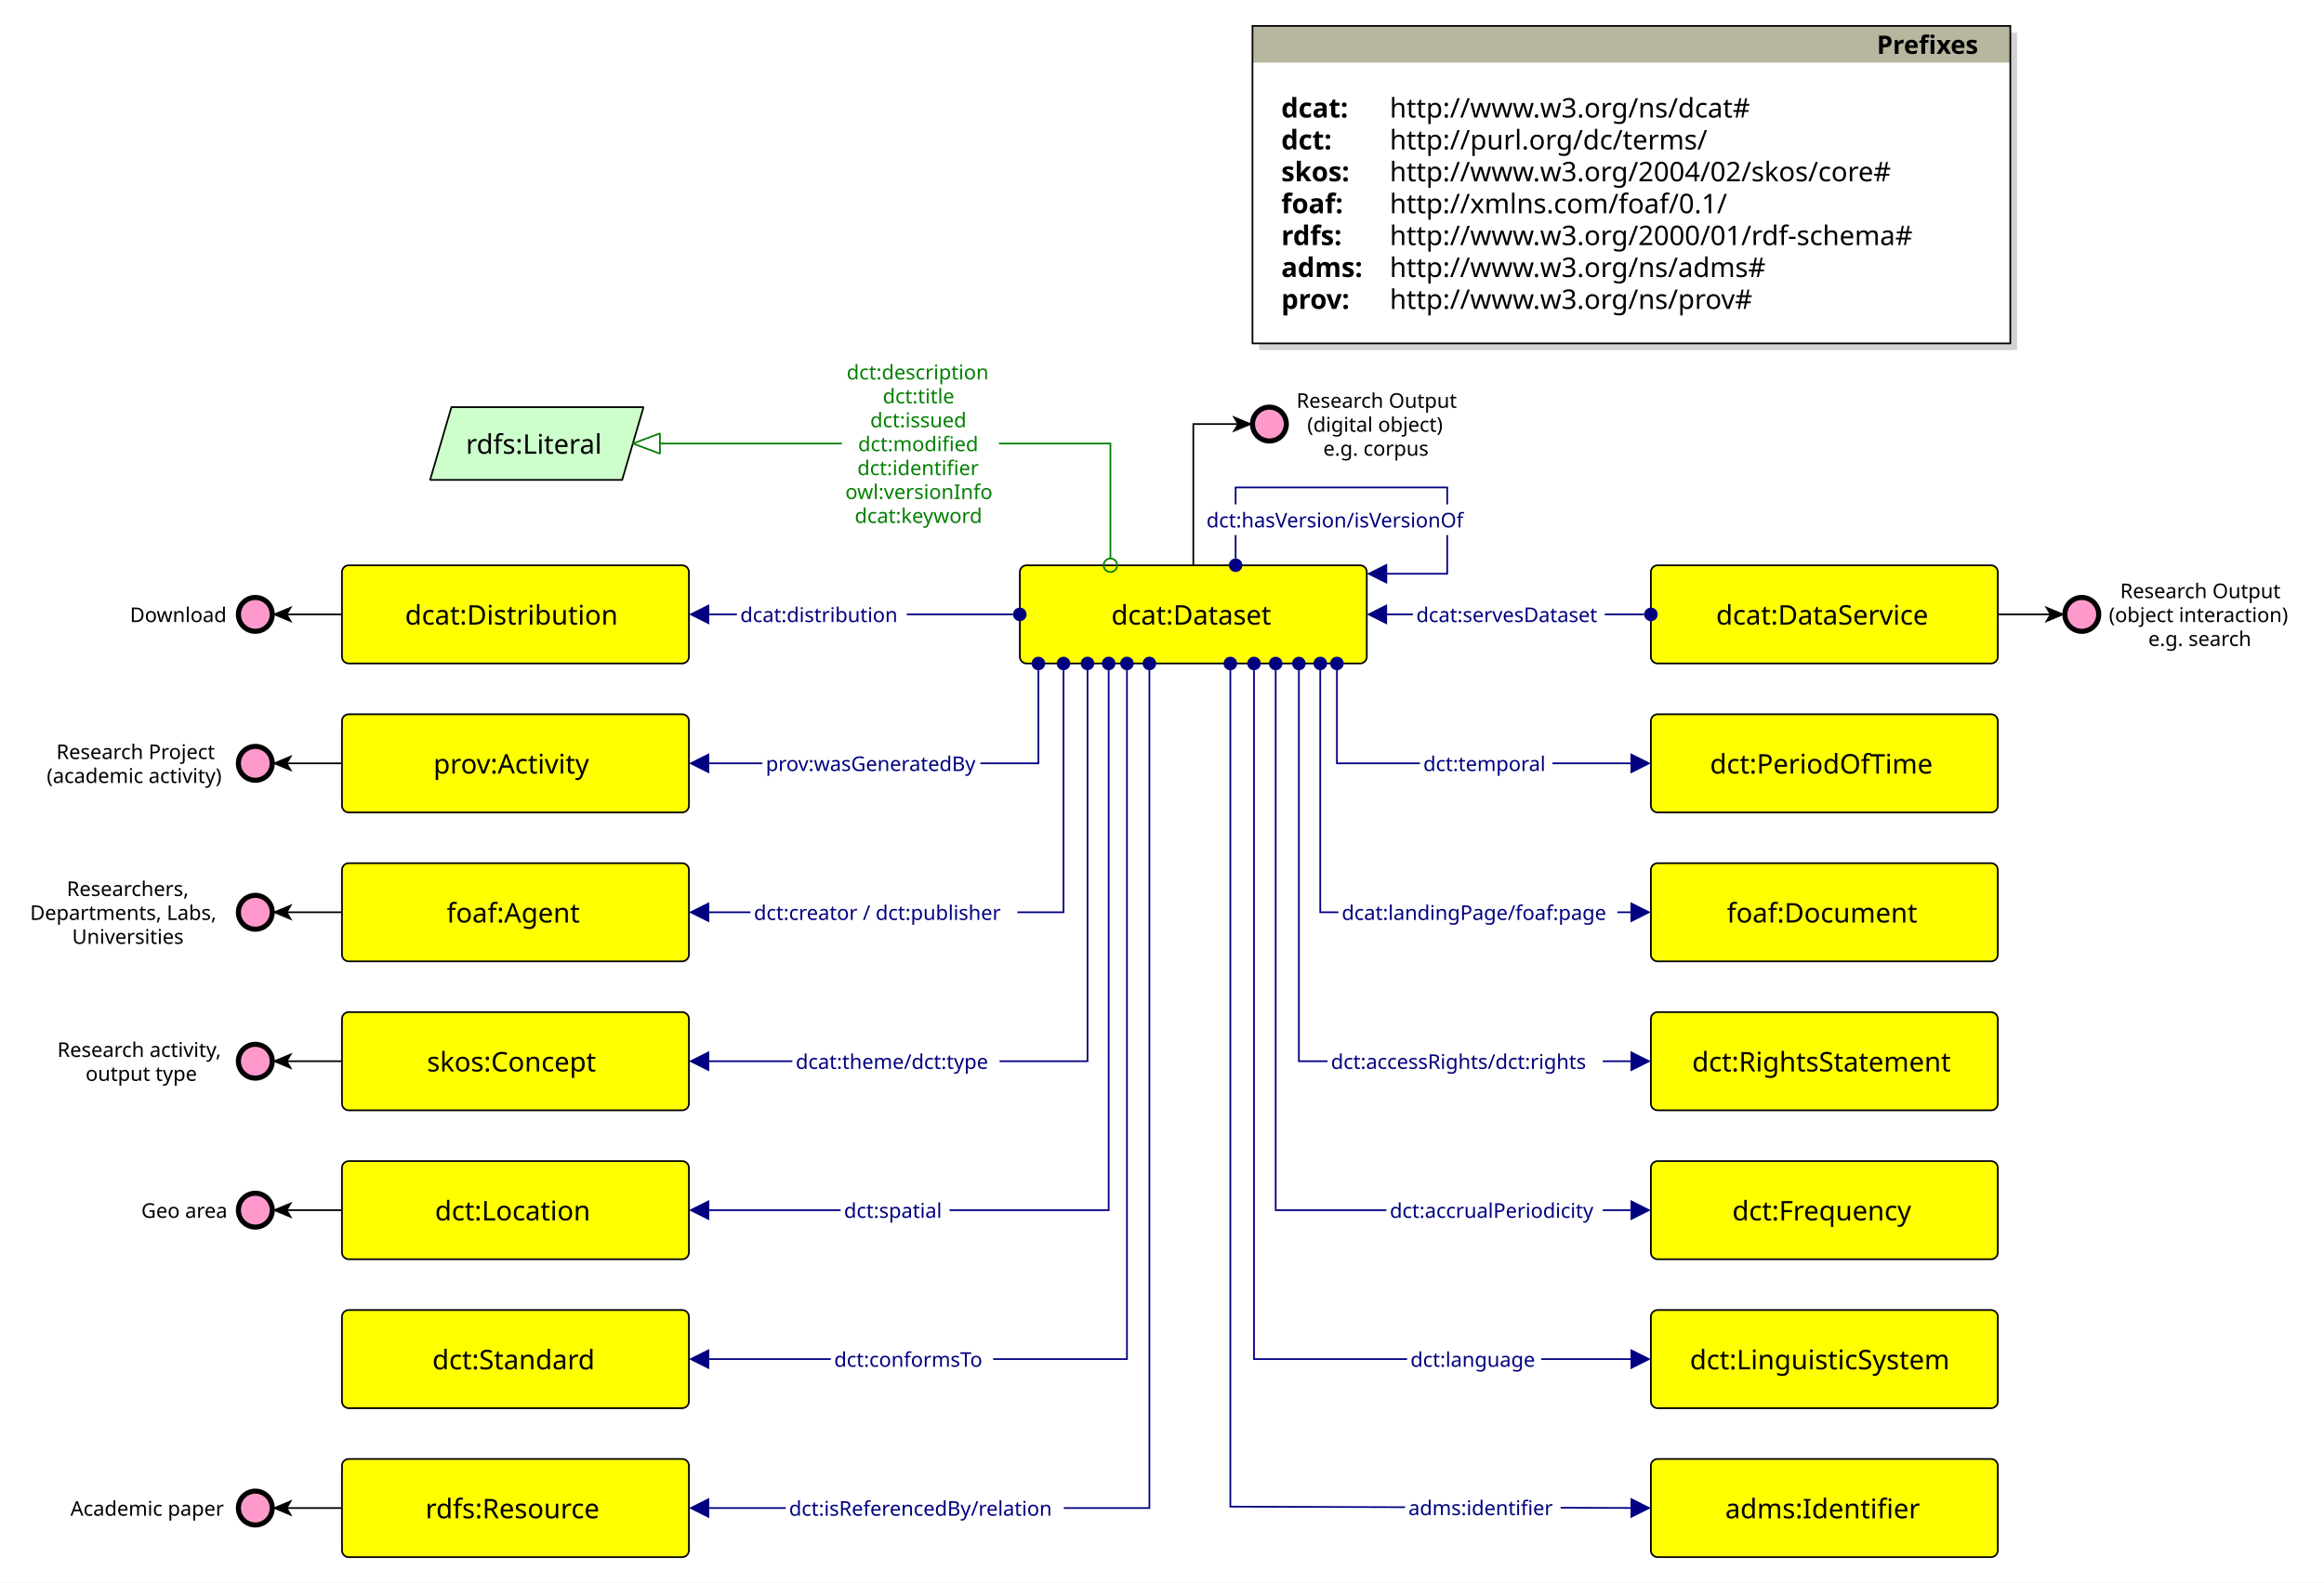
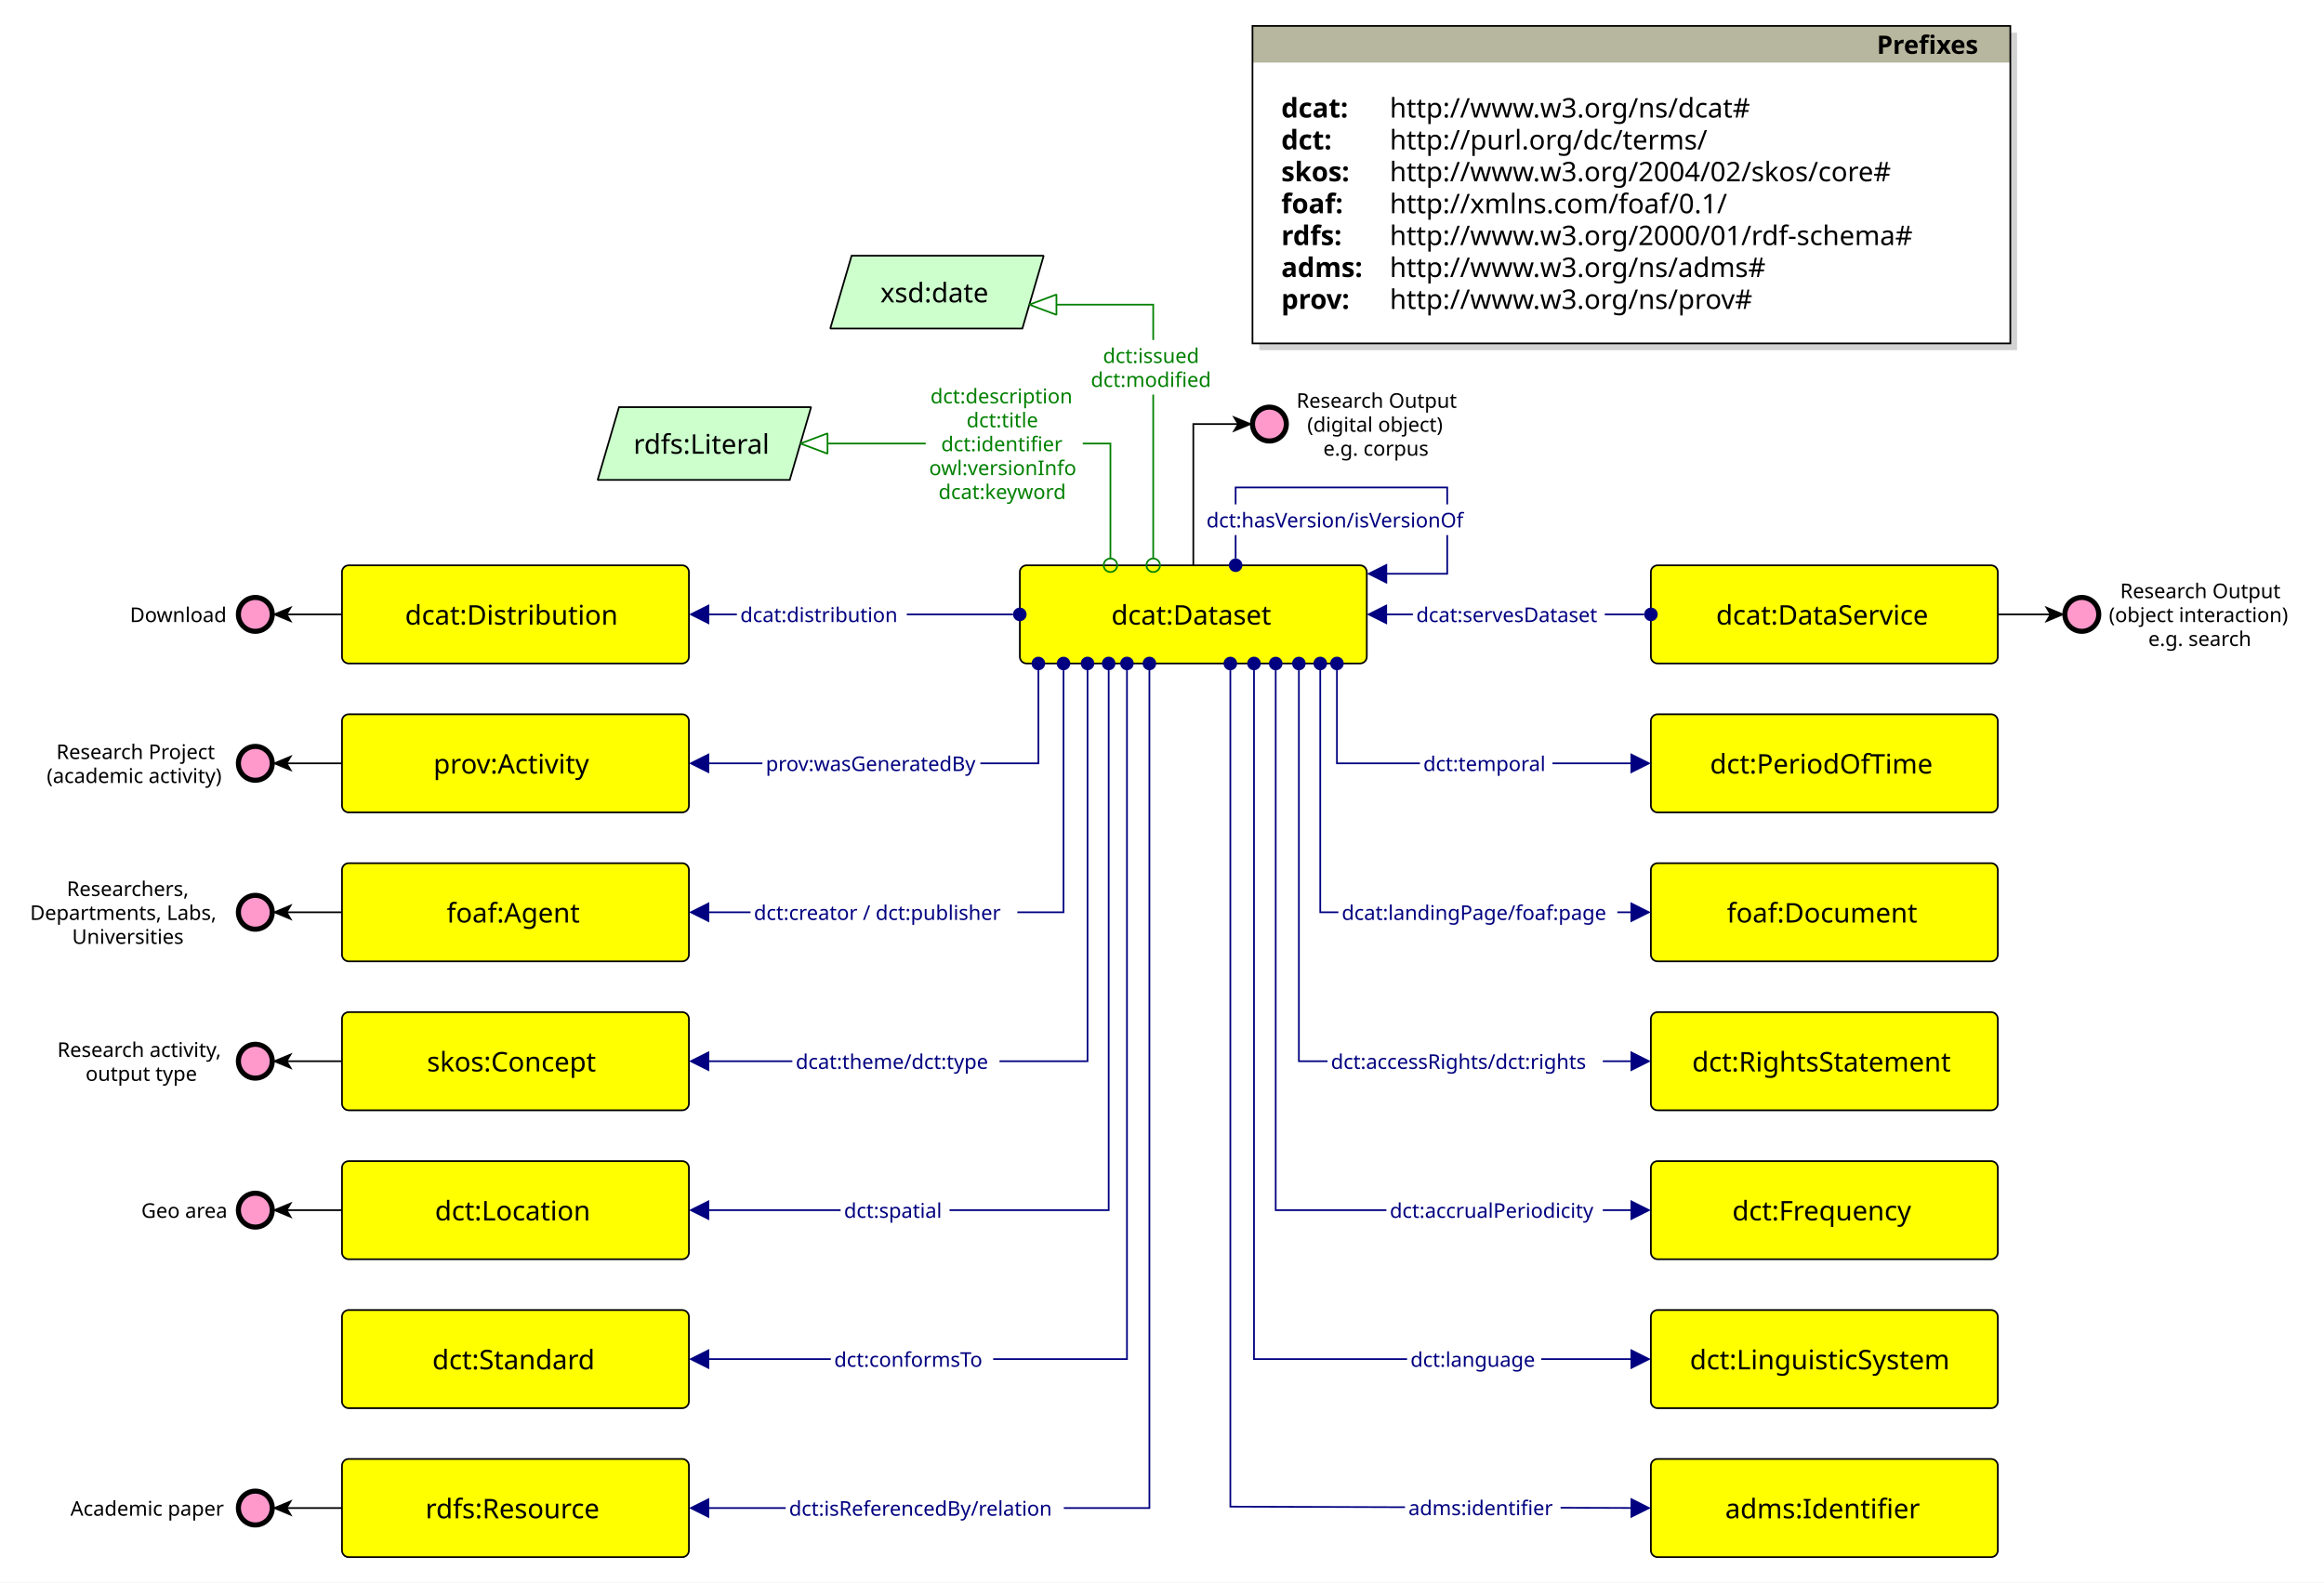
<svg xmlns="http://www.w3.org/2000/svg" fill-opacity="1" color-rendering="auto" color-interpolation="auto" text-rendering="auto" stroke="black" stroke-linecap="square" width="1373" stroke-miterlimit="10" shape-rendering="auto" stroke-opacity="1" fill="black" stroke-dasharray="none" font-weight="normal" stroke-width="1" height="935" font-family="'Dialog'" font-style="normal" stroke-linejoin="miter" font-size="12px" stroke-dashoffset="0" image-rendering="auto">
  <defs id="genericDefs" />
  <g>
    <defs id="defs1">
      <clipPath clipPathUnits="userSpaceOnUse" id="clipPath1">
        <path d="M0 0 L1373 0 L1373 935 L0 935 L0 0 Z" />
      </clipPath>
      <clipPath clipPathUnits="userSpaceOnUse" id="clipPath2">
        <path d="M-305 -188 L1068 -188 L1068 747 L-305 747 L-305 -188 Z" />
      </clipPath>
      <clipPath clipPathUnits="userSpaceOnUse" id="clipPath3">
        <path d="M-309 -192 L1064 -192 L1064 743 L-309 743 L-309 -192 Z" />
      </clipPath>
    </defs>
    <g fill="white" text-rendering="geometricPrecision" shape-rendering="geometricPrecision" transform="translate(305,188)" stroke="white">
      <rect x="-305" width="1373" height="935" y="-188" clip-path="url(#clipPath2)" stroke="none" />
    </g>
    <g fill="yellow" text-rendering="geometricPrecision" shape-rendering="geometricPrecision" transform="matrix(1,0,0,1,305,188)" stroke="yellow">
      <rect x="297.516" y="146" clip-path="url(#clipPath2)" width="204.968" rx="4" ry="4" height="58" stroke="none" />
    </g>
    <g font-size="16px" stroke-linecap="butt" transform="matrix(1,0,0,1,305,188)" text-rendering="geometricPrecision" font-family="sans-serif" shape-rendering="geometricPrecision" stroke-miterlimit="1.45">
      <text x="351.578" xml:space="preserve" y="181.047" clip-path="url(#clipPath2)" stroke="none">dcat:Dataset</text>
      <rect x="297.516" y="146" clip-path="url(#clipPath2)" fill="none" width="204.968" rx="4" ry="4" height="58" />
    </g>
    <g fill="yellow" text-rendering="geometricPrecision" shape-rendering="geometricPrecision" transform="matrix(1,0,0,1,305,188)" stroke="yellow">
      <rect x="-102.959" y="146" clip-path="url(#clipPath2)" width="204.968" rx="4" ry="4" height="58" stroke="none" />
    </g>
    <g font-size="16px" stroke-linecap="butt" transform="matrix(1,0,0,1,305,188)" text-rendering="geometricPrecision" font-family="sans-serif" shape-rendering="geometricPrecision" stroke-miterlimit="1.45">
      <text x="-65.693" xml:space="preserve" y="181.047" clip-path="url(#clipPath2)" stroke="none">dcat:Distribution</text>
      <rect x="-102.959" y="146" clip-path="url(#clipPath2)" fill="none" width="204.968" rx="4" ry="4" height="58" />
    </g>
    <g fill="yellow" text-rendering="geometricPrecision" shape-rendering="geometricPrecision" transform="matrix(1,0,0,1,305,188)" stroke="yellow">
      <rect x="-102.959" y="322" clip-path="url(#clipPath2)" width="204.968" rx="4" ry="4" height="58" stroke="none" />
    </g>
    <g font-size="16px" stroke-linecap="butt" transform="matrix(1,0,0,1,305,188)" text-rendering="geometricPrecision" font-family="sans-serif" shape-rendering="geometricPrecision" stroke-miterlimit="1.45">
      <text x="-41.143" xml:space="preserve" y="357.047" clip-path="url(#clipPath2)" stroke="none">foaf:Agent</text>
      <rect x="-102.959" y="322" clip-path="url(#clipPath2)" fill="none" width="204.968" rx="4" ry="4" height="58" />
    </g>
    <g fill="yellow" text-rendering="geometricPrecision" shape-rendering="geometricPrecision" transform="matrix(1,0,0,1,305,188)" stroke="yellow">
      <rect x="-102.959" y="410" clip-path="url(#clipPath2)" width="204.968" rx="4" ry="4" height="58" stroke="none" />
    </g>
    <g font-size="16px" stroke-linecap="butt" transform="matrix(1,0,0,1,305,188)" text-rendering="geometricPrecision" font-family="sans-serif" shape-rendering="geometricPrecision" stroke-miterlimit="1.45">
      <text x="-52.748" xml:space="preserve" y="445.047" clip-path="url(#clipPath2)" stroke="none">skos:Concept</text>
      <rect x="-102.959" y="410" clip-path="url(#clipPath2)" fill="none" width="204.968" rx="4" ry="4" height="58" />
    </g>
    <g fill="yellow" text-rendering="geometricPrecision" shape-rendering="geometricPrecision" transform="matrix(1,0,0,1,305,188)" stroke="yellow">
      <rect x="670.322" y="234" clip-path="url(#clipPath2)" width="204.968" rx="4" ry="4" height="58" stroke="none" />
    </g>
    <g font-size="16px" stroke-linecap="butt" transform="matrix(1,0,0,1,305,188)" text-rendering="geometricPrecision" font-family="sans-serif" shape-rendering="geometricPrecision" stroke-miterlimit="1.45">
      <text x="705.282" xml:space="preserve" y="269.047" clip-path="url(#clipPath2)" stroke="none">dct:PeriodOfTime</text>
      <rect x="670.322" y="234" clip-path="url(#clipPath2)" fill="none" width="204.968" rx="4" ry="4" height="58" />
    </g>
    <g fill="yellow" text-rendering="geometricPrecision" shape-rendering="geometricPrecision" transform="matrix(1,0,0,1,305,188)" stroke="yellow">
      <rect x="670.322" y="322" clip-path="url(#clipPath2)" width="204.968" rx="4" ry="4" height="58" stroke="none" />
    </g>
    <g font-size="16px" stroke-linecap="butt" transform="matrix(1,0,0,1,305,188)" text-rendering="geometricPrecision" font-family="sans-serif" shape-rendering="geometricPrecision" stroke-miterlimit="1.45">
      <text x="715.208" xml:space="preserve" y="357.047" clip-path="url(#clipPath2)" stroke="none">foaf:Document</text>
      <rect x="670.322" y="322" clip-path="url(#clipPath2)" fill="none" width="204.968" rx="4" ry="4" height="58" />
    </g>
    <g fill="yellow" text-rendering="geometricPrecision" shape-rendering="geometricPrecision" transform="matrix(1,0,0,1,305,188)" stroke="yellow">
      <rect x="-102.959" y="498" clip-path="url(#clipPath2)" width="204.968" rx="4" ry="4" height="58" stroke="none" />
    </g>
    <g font-size="16px" stroke-linecap="butt" transform="matrix(1,0,0,1,305,188)" text-rendering="geometricPrecision" font-family="sans-serif" shape-rendering="geometricPrecision" stroke-miterlimit="1.45">
      <text x="-48.01" xml:space="preserve" y="533.047" clip-path="url(#clipPath2)" stroke="none">dct:Location</text>
      <rect x="-102.959" y="498" clip-path="url(#clipPath2)" fill="none" width="204.968" rx="4" ry="4" height="58" />
    </g>
    <g fill="rgb(204,255,204)" text-rendering="geometricPrecision" shape-rendering="geometricPrecision" transform="matrix(1,0,0,1,305,188)" stroke="rgb(204,255,204)">
-       <path d="M-38.298 52.549 L75.187 52.549 L62.578 95.549 L-50.908 95.549 Z" fill-rule="evenodd" clip-path="url(#clipPath2)" stroke="none" />
-     </g>
-     <g font-size="16px" stroke-linecap="butt" transform="matrix(1,0,0,1,305,188)" text-rendering="geometricPrecision" font-family="sans-serif" shape-rendering="geometricPrecision" stroke-miterlimit="1.45">
-       <text x="-29.751" xml:space="preserve" y="80.096" clip-path="url(#clipPath2)" stroke="none">rdfs:Literal</text>
-       <path fill="none" d="M-38.298 52.549 L75.187 52.549 L62.578 95.549 L-50.908 95.549 Z" fill-rule="evenodd" clip-path="url(#clipPath2)" />
+       <path d="M60.702 52.549 L174.187 52.549 L161.578 95.549 L48.092 95.549 Z" fill-rule="evenodd" clip-path="url(#clipPath2)" stroke="none" />
+     </g>
+     <g font-size="16px" stroke-linecap="butt" transform="matrix(1,0,0,1,305,188)" text-rendering="geometricPrecision" font-family="sans-serif" shape-rendering="geometricPrecision" stroke-miterlimit="1.45">
+       <text x="69.249" xml:space="preserve" y="80.096" clip-path="url(#clipPath2)" stroke="none">rdfs:Literal</text>
+       <path fill="none" d="M60.702 52.549 L174.187 52.549 L161.578 95.549 L48.092 95.549 Z" fill-rule="evenodd" clip-path="url(#clipPath2)" />
    </g>
    <g fill="yellow" text-rendering="geometricPrecision" shape-rendering="geometricPrecision" transform="matrix(1,0,0,1,305,188)" stroke="yellow">
      <rect x="670.322" y="410" clip-path="url(#clipPath2)" width="204.968" rx="4" ry="4" height="58" stroke="none" />
    </g>
    <g font-size="16px" stroke-linecap="butt" transform="matrix(1,0,0,1,305,188)" text-rendering="geometricPrecision" font-family="sans-serif" shape-rendering="geometricPrecision" stroke-miterlimit="1.45">
      <text x="694.704" xml:space="preserve" y="445.047" clip-path="url(#clipPath2)" stroke="none">dct:RightsStatement</text>
      <rect x="670.322" y="410" clip-path="url(#clipPath2)" fill="none" width="204.968" rx="4" ry="4" height="58" />
    </g>
    <g fill="yellow" text-rendering="geometricPrecision" shape-rendering="geometricPrecision" transform="matrix(1,0,0,1,305,188)" stroke="yellow">
      <rect x="-102.959" y="586" clip-path="url(#clipPath2)" width="204.968" rx="4" ry="4" height="58" stroke="none" />
    </g>
    <g font-size="16px" stroke-linecap="butt" transform="matrix(1,0,0,1,305,188)" text-rendering="geometricPrecision" font-family="sans-serif" shape-rendering="geometricPrecision" stroke-miterlimit="1.45">
      <text x="-49.576" xml:space="preserve" y="621.047" clip-path="url(#clipPath2)" stroke="none">dct:Standard</text>
      <rect x="-102.959" y="586" clip-path="url(#clipPath2)" fill="none" width="204.968" rx="4" ry="4" height="58" />
    </g>
    <g fill="yellow" text-rendering="geometricPrecision" shape-rendering="geometricPrecision" transform="matrix(1,0,0,1,305,188)" stroke="yellow">
      <rect x="670.322" y="498" clip-path="url(#clipPath2)" width="204.968" rx="4" ry="4" height="58" stroke="none" />
    </g>
    <g font-size="16px" stroke-linecap="butt" transform="matrix(1,0,0,1,305,188)" text-rendering="geometricPrecision" font-family="sans-serif" shape-rendering="geometricPrecision" stroke-miterlimit="1.45">
      <text x="718.431" xml:space="preserve" y="533.047" clip-path="url(#clipPath2)" stroke="none">dct:Frequency</text>
      <rect x="670.322" y="498" clip-path="url(#clipPath2)" fill="none" width="204.968" rx="4" ry="4" height="58" />
    </g>
    <g fill="yellow" text-rendering="geometricPrecision" shape-rendering="geometricPrecision" transform="matrix(1,0,0,1,305,188)" stroke="yellow">
      <rect x="-102.959" y="674" clip-path="url(#clipPath2)" width="204.968" rx="4" ry="4" height="58" stroke="none" />
    </g>
    <g font-size="16px" stroke-linecap="butt" transform="matrix(1,0,0,1,305,188)" text-rendering="geometricPrecision" font-family="sans-serif" shape-rendering="geometricPrecision" stroke-miterlimit="1.45">
      <text x="-53.635" xml:space="preserve" y="709.047" clip-path="url(#clipPath2)" stroke="none">rdfs:Resource</text>
      <rect x="-102.959" y="674" clip-path="url(#clipPath2)" fill="none" width="204.968" rx="4" ry="4" height="58" />
    </g>
    <g fill="yellow" text-rendering="geometricPrecision" shape-rendering="geometricPrecision" transform="matrix(1,0,0,1,305,188)" stroke="yellow">
      <rect x="670.322" y="586" clip-path="url(#clipPath2)" width="204.968" rx="4" ry="4" height="58" stroke="none" />
    </g>
    <g font-size="16px" stroke-linecap="butt" transform="matrix(1,0,0,1,305,188)" text-rendering="geometricPrecision" font-family="sans-serif" shape-rendering="geometricPrecision" stroke-miterlimit="1.45">
      <text x="693.376" xml:space="preserve" y="621.047" clip-path="url(#clipPath2)" stroke="none">dct:LinguisticSystem</text>
      <rect x="670.322" y="586" clip-path="url(#clipPath2)" fill="none" width="204.968" rx="4" ry="4" height="58" />
    </g>
    <g fill="yellow" text-rendering="geometricPrecision" shape-rendering="geometricPrecision" transform="matrix(1,0,0,1,305,188)" stroke="yellow">
      <rect x="670.322" y="674" clip-path="url(#clipPath2)" width="204.968" rx="4" ry="4" height="58" stroke="none" />
    </g>
    <g font-size="16px" stroke-linecap="butt" transform="matrix(1,0,0,1,305,188)" text-rendering="geometricPrecision" font-family="sans-serif" shape-rendering="geometricPrecision" stroke-miterlimit="1.45">
      <text x="714.224" xml:space="preserve" y="709.047" clip-path="url(#clipPath2)" stroke="none">adms:Identifier</text>
      <rect x="670.322" y="674" clip-path="url(#clipPath2)" fill="none" width="204.968" rx="4" ry="4" height="58" />
    </g>
    <g stroke-linecap="butt" transform="matrix(1,0,0,1,305,188)" fill="navy" text-rendering="geometricPrecision" shape-rendering="geometricPrecision" stroke="navy" stroke-miterlimit="1.45">
      <path fill="none" d="M425 141.955 L425 100 L550 100 L550 151 L513.53 151" clip-path="url(#clipPath2)" />
      <path d="M425 149.955 C422.791 149.955 421 148.164 421 145.955 C421 143.746 422.791 141.955 425 141.955 C427.209 141.955 429 143.746 429 145.955 C429 148.164 427.209 149.955 425 149.955 Z" clip-path="url(#clipPath2)" stroke="none" />
      <path d="M502.531 151 L514.53 157 L514.53 145 Z" clip-path="url(#clipPath2)" stroke="none" />
      <rect x="405.76" y="110" clip-path="url(#clipPath2)" fill="white" width="163.481" height="18.133" stroke="none" />
      <text x="407.76" xml:space="preserve" y="123.602" clip-path="url(#clipPath2)" font-family="sans-serif" stroke="none">dct:hasVersion/isVersionOf</text>
      <path fill="none" d="M293.492 175 L113.034 175" clip-path="url(#clipPath2)" />
      <path d="M301.492 175 C301.492 177.209 299.701 179 297.492 179 C295.283 179 293.492 177.209 293.492 175 C293.492 172.791 295.283 171 297.492 171 C299.701 171 301.492 172.791 301.492 175 Z" clip-path="url(#clipPath2)" stroke="none" />
      <path d="M102.034 175 L114.034 181 L114.034 169 Z" clip-path="url(#clipPath2)" stroke="none" />
      <rect x="130.35" y="165.934" clip-path="url(#clipPath2)" fill="white" width="100.393" height="18.133" stroke="none" />
      <text x="132.35" xml:space="preserve" y="179.535" clip-path="url(#clipPath2)" font-family="sans-serif" stroke="none">dcat:distribution</text>
      <path fill="none" d="M323.313 208.025 L323.313 351 L113.009 351" clip-path="url(#clipPath2)" />
      <path d="M323.313 200.025 C325.522 200.025 327.313 201.816 327.313 204.025 C327.313 206.234 325.522 208.025 323.313 208.025 C321.104 208.025 319.313 206.234 319.313 204.025 C319.313 201.816 321.104 200.025 323.313 200.025 Z" clip-path="url(#clipPath2)" stroke="none" />
      <path d="M102.009 351 L114.009 357 L114.009 345 Z" clip-path="url(#clipPath2)" stroke="none" />
      <rect x="138.402" y="341.934" clip-path="url(#clipPath2)" fill="white" width="157.644" height="18.133" stroke="none" />
      <text x="140.402" xml:space="preserve" y="355.535" clip-path="url(#clipPath2)" font-family="sans-serif" stroke="none">dct:creator / dct:publisher</text>
      <path fill="none" d="M337.5 208 L337.5 439 L113.009 439" clip-path="url(#clipPath2)" />
      <path d="M337.5 200 C339.709 200 341.5 201.791 341.5 204 C341.5 206.209 339.709 208 337.5 208 C335.291 208 333.5 206.209 333.5 204 C333.5 201.791 335.291 200 337.5 200 Z" clip-path="url(#clipPath2)" stroke="none" />
      <path d="M102.009 439 L114.009 445 L114.009 433 Z" clip-path="url(#clipPath2)" stroke="none" />
      <rect x="163.12" y="429.934" clip-path="url(#clipPath2)" fill="white" width="122.394" height="18.133" stroke="none" />
      <text x="165.12" xml:space="preserve" y="443.535" clip-path="url(#clipPath2)" font-family="sans-serif" stroke="none">dcat:theme/dct:type</text>
      <path fill="none" d="M484.851 208.002 L484.851 263 L659.276 263" clip-path="url(#clipPath2)" />
      <path d="M484.851 200.002 C487.06 200.002 488.851 201.793 488.851 204.002 C488.851 206.211 487.06 208.002 484.851 208.002 C482.642 208.002 480.851 206.211 480.851 204.002 C480.851 201.793 482.642 200.002 484.851 200.002 Z" clip-path="url(#clipPath2)" stroke="none" />
      <path d="M670.276 263 L658.276 257 L658.276 269 Z" clip-path="url(#clipPath2)" stroke="none" />
      <rect x="533.878" y="253.934" clip-path="url(#clipPath2)" fill="white" width="78.291" height="18.133" stroke="none" />
      <text x="535.878" xml:space="preserve" y="267.535" clip-path="url(#clipPath2)" font-family="sans-serif" stroke="none">dct:temporal</text>
      <path fill="none" d="M475 208 L475 351 L659.274 351" clip-path="url(#clipPath2)" />
      <path d="M475 200 C477.209 200 479 201.791 479 204 C479 206.209 477.209 208 475 208 C472.791 208 471 206.209 471 204 C471 201.791 472.791 200 475 200 Z" clip-path="url(#clipPath2)" stroke="none" />
      <path d="M670.274 351 L658.274 345 L658.274 357 Z" clip-path="url(#clipPath2)" stroke="none" />
      <rect x="485.702" y="341.934" clip-path="url(#clipPath2)" fill="white" width="164.793" height="18.133" stroke="none" />
      <text x="487.702" xml:space="preserve" y="355.535" clip-path="url(#clipPath2)" font-family="sans-serif" stroke="none">dcat:landingPage/foaf:page</text>
      <path fill="none" d="M350 208 L350 527 L113.009 527" clip-path="url(#clipPath2)" />
      <path d="M350 200 C352.209 200 354 201.791 354 204 C354 206.209 352.209 208 350 208 C347.791 208 346 206.209 346 204 C346 201.791 347.791 200 350 200 Z" clip-path="url(#clipPath2)" stroke="none" />
      <path d="M102.009 527 L114.009 533 L114.009 521 Z" clip-path="url(#clipPath2)" stroke="none" />
      <rect x="191.641" y="517.934" clip-path="url(#clipPath2)" fill="white" width="64.334" height="18.133" stroke="none" />
      <text x="193.641" xml:space="preserve" y="531.535" clip-path="url(#clipPath2)" font-family="sans-serif" stroke="none">dct:spatial</text>
-       <path fill="none" d="M351.026 141.974 L351.026 74.049 L83.887 74.049" clip-path="url(#clipPath2)" stroke="green" />
+       <path fill="none" d="M351.026 141.974 L351.026 74.049 L182.887 74.049" clip-path="url(#clipPath2)" stroke="green" />
    </g>
    <g stroke-linecap="butt" transform="matrix(1,0,0,1,305,188)" fill-opacity="0" fill="rgb(0,0,0)" text-rendering="geometricPrecision" shape-rendering="geometricPrecision" stroke="rgb(0,0,0)" stroke-opacity="0" stroke-miterlimit="1.45">
      <path d="M351.026 149.974 C348.817 149.974 347.026 148.183 347.026 145.974 C347.026 143.764 348.817 141.974 351.026 141.974 C353.235 141.974 355.026 143.764 355.026 145.974 C355.026 148.183 353.235 149.974 351.026 149.974 Z" stroke="none" clip-path="url(#clipPath2)" />
    </g>
    <g stroke-linecap="butt" transform="matrix(1,0,0,1,305,188)" fill="green" text-rendering="geometricPrecision" shape-rendering="geometricPrecision" stroke="green" stroke-miterlimit="1.45">
      <path fill="none" d="M351.026 149.974 C348.817 149.974 347.026 148.183 347.026 145.974 C347.026 143.764 348.817 141.974 351.026 141.974 C353.235 141.974 355.026 143.764 355.026 145.974 C355.026 148.183 353.235 149.974 351.026 149.974 Z" clip-path="url(#clipPath2)" />
-       <path fill="white" d="M68.887 74.049 L84.887 80.049 L84.887 68.049 Z" clip-path="url(#clipPath2)" stroke="none" />
-       <path fill="none" d="M68.887 74.049 L84.887 80.049 L84.887 68.049 Z" clip-path="url(#clipPath2)" />
-       <rect x="192.411" y="22.584" clip-path="url(#clipPath2)" fill="white" width="92.781" height="102.93" stroke="none" />
-       <text x="195.205" xml:space="preserve" y="36.185" clip-path="url(#clipPath2)" font-family="sans-serif" stroke="none">dct:description</text>
-       <text x="216.51" xml:space="preserve" y="50.318" clip-path="url(#clipPath2)" font-family="sans-serif" stroke="none">dct:title</text>
-       <text x="209.115" xml:space="preserve" y="64.451" clip-path="url(#clipPath2)" font-family="sans-serif" stroke="none">dct:issued</text>
-       <text x="201.952" xml:space="preserve" y="78.584" clip-path="url(#clipPath2)" font-family="sans-serif" stroke="none">dct:modified</text>
-       <text x="201.516" xml:space="preserve" y="92.717" clip-path="url(#clipPath2)" font-family="sans-serif" stroke="none">dct:identifier</text>
-       <text x="194.411" xml:space="preserve" y="106.849" clip-path="url(#clipPath2)" font-family="sans-serif" stroke="none">owl:versionInfo</text>
-       <text x="199.972" xml:space="preserve" y="120.982" clip-path="url(#clipPath2)" font-family="sans-serif" stroke="none">dcat:keyword</text>
+       <path fill="white" d="M167.887 74.049 L183.887 80.049 L183.887 68.049 Z" clip-path="url(#clipPath2)" stroke="none" />
+       <path fill="none" d="M167.887 74.049 L183.887 80.049 L183.887 68.049 Z" clip-path="url(#clipPath2)" />
+       <rect x="241.911" y="36.717" clip-path="url(#clipPath2)" fill="white" width="92.781" height="74.664" stroke="none" />
+       <text x="244.705" xml:space="preserve" y="50.318" clip-path="url(#clipPath2)" font-family="sans-serif" stroke="none">dct:description</text>
+       <text x="266.01" xml:space="preserve" y="64.451" clip-path="url(#clipPath2)" font-family="sans-serif" stroke="none">dct:title</text>
+       <text x="251.016" xml:space="preserve" y="78.584" clip-path="url(#clipPath2)" font-family="sans-serif" stroke="none">dct:identifier</text>
+       <text x="243.911" xml:space="preserve" y="92.717" clip-path="url(#clipPath2)" font-family="sans-serif" stroke="none">owl:versionInfo</text>
+       <text x="249.472" xml:space="preserve" y="106.849" clip-path="url(#clipPath2)" font-family="sans-serif" stroke="none">dcat:keyword</text>
      <path fill="none" d="M462.372 208.022 L462.372 439 L659.296 439" clip-path="url(#clipPath2)" stroke="navy" />
      <path fill="navy" d="M462.372 200.022 C464.581 200.022 466.372 201.812 466.372 204.022 C466.372 206.231 464.581 208.022 462.372 208.022 C460.163 208.022 458.372 206.231 458.372 204.022 C458.372 201.812 460.163 200.022 462.372 200.022 Z" clip-path="url(#clipPath2)" stroke="none" />
      <path fill="navy" d="M670.296 439 L658.296 433 L658.296 445 Z" clip-path="url(#clipPath2)" stroke="none" />
      <rect x="479.311" y="429.934" clip-path="url(#clipPath2)" fill="white" width="162.607" height="18.133" stroke="none" />
      <text x="481.311" y="443.535" clip-path="url(#clipPath2)" fill="navy" font-family="sans-serif" stroke="none" xml:space="preserve">dct:accessRights/dct:rights</text>
      <path fill="none" d="M360.801 208.006 L360.801 615 L113.009 615" clip-path="url(#clipPath2)" stroke="navy" />
      <path fill="navy" d="M360.801 200.006 C363.01 200.006 364.801 201.797 364.801 204.006 C364.801 206.215 363.01 208.006 360.801 208.006 C358.591 208.006 356.801 206.215 356.801 204.006 C356.801 201.797 358.591 200.006 360.801 200.006 Z" clip-path="url(#clipPath2)" stroke="none" />
      <path fill="navy" d="M102.009 615 L114.009 621 L114.009 609 Z" clip-path="url(#clipPath2)" stroke="none" />
      <rect x="185.835" y="605.934" clip-path="url(#clipPath2)" fill="white" width="95.922" height="18.133" stroke="none" />
      <text x="187.835" y="619.535" clip-path="url(#clipPath2)" fill="navy" font-family="sans-serif" stroke="none" xml:space="preserve">dct:conformsTo</text>
      <path fill="none" d="M448.672 208.035 L448.672 527 L659.294 527" clip-path="url(#clipPath2)" stroke="navy" />
      <path fill="navy" d="M448.672 200.035 C450.881 200.035 452.672 201.826 452.672 204.035 C452.672 206.244 450.881 208.035 448.672 208.035 C446.463 208.035 444.672 206.244 444.672 204.035 C444.672 201.826 446.463 200.035 448.672 200.035 Z" clip-path="url(#clipPath2)" stroke="none" />
      <path fill="navy" d="M670.294 527 L658.294 521 L658.294 533 Z" clip-path="url(#clipPath2)" stroke="none" />
      <rect x="514.085" y="517.934" clip-path="url(#clipPath2)" fill="white" width="127.82" height="18.133" stroke="none" />
      <text x="516.085" y="531.535" clip-path="url(#clipPath2)" fill="navy" font-family="sans-serif" stroke="none" xml:space="preserve">dct:accrualPeriodicity</text>
      <path fill="none" d="M374.061 208.005 L374.061 703 L113.009 703" clip-path="url(#clipPath2)" stroke="navy" />
      <path fill="navy" d="M374.061 200.005 C376.27 200.005 378.061 201.796 378.061 204.005 C378.061 206.214 376.27 208.005 374.061 208.005 C371.852 208.005 370.061 206.214 370.061 204.005 C370.061 201.796 371.852 200.005 374.061 200.005 Z" clip-path="url(#clipPath2)" stroke="none" />
      <path fill="navy" d="M102.009 703 L114.009 709 L114.009 697 Z" clip-path="url(#clipPath2)" stroke="none" />
      <rect x="159.183" y="693.934" clip-path="url(#clipPath2)" fill="white" width="164.301" height="18.133" stroke="none" />
      <text x="161.183" y="707.535" clip-path="url(#clipPath2)" fill="navy" font-family="sans-serif" stroke="none" xml:space="preserve">dct:isReferencedBy/relation</text>
      <path fill="none" d="M435.851 208.006 L435.851 615 L659.293 615" clip-path="url(#clipPath2)" stroke="navy" />
      <path fill="navy" d="M435.851 200.006 C438.06 200.006 439.851 201.797 439.851 204.006 C439.851 206.215 438.06 208.006 435.851 208.006 C433.641 208.006 431.851 206.215 431.851 204.006 C431.851 201.797 433.641 200.006 435.851 200.006 Z" clip-path="url(#clipPath2)" stroke="none" />
      <path fill="navy" d="M670.293 615 L658.293 609 L658.293 621 Z" clip-path="url(#clipPath2)" stroke="none" />
      <rect x="526.29" y="605.934" clip-path="url(#clipPath2)" fill="white" width="79.252" height="18.133" stroke="none" />
      <text x="528.29" y="619.535" clip-path="url(#clipPath2)" fill="navy" font-family="sans-serif" stroke="none" xml:space="preserve">dct:language</text>
      <path fill="none" d="M421.88 208.025 L421.88 702.169 L659.315 702.963" clip-path="url(#clipPath2)" stroke="navy" />
      <path fill="navy" d="M421.88 200.025 C424.089 200.025 425.88 201.816 425.88 204.025 C425.88 206.234 424.089 208.025 421.88 208.025 C419.671 208.025 417.88 206.234 417.88 204.025 C417.88 201.816 419.671 200.025 421.88 200.025 Z" clip-path="url(#clipPath2)" stroke="none" />
      <path fill="navy" d="M670.315 703 L658.335 696.96 L658.295 708.96 Z" clip-path="url(#clipPath2)" stroke="none" />
      <rect x="525.077" y="693.601" clip-path="url(#clipPath2)" fill="white" width="91.885" height="18.133" stroke="none" />
      <text x="527.077" y="707.203" clip-path="url(#clipPath2)" fill="navy" font-family="sans-serif" stroke="none" xml:space="preserve">adms:identifier</text>
    </g>
    <g fill="rgb(210,210,210)" text-rendering="geometricPrecision" shape-rendering="geometricPrecision" transform="matrix(1,0,0,1,305,188) translate(4,4)" stroke="rgb(210,210,210)">
      <rect x="434.961" width="447.716" height="187.572" y="-172.693" clip-path="url(#clipPath3)" stroke="none" />
    </g>
    <g fill="white" text-rendering="geometricPrecision" shape-rendering="geometricPrecision" transform="matrix(1,0,0,1,305,188)" stroke="white">
      <rect x="434.961" width="447.716" height="187.572" y="-172.693" clip-path="url(#clipPath2)" stroke="none" />
      <rect x="434.961" y="-172.693" clip-path="url(#clipPath2)" fill="rgb(183,182,158)" width="447.716" height="21.666" stroke="none" />
    </g>
    <g font-size="15px" stroke-linecap="butt" transform="matrix(1,0,0,1,305,188)" text-rendering="geometricPrecision" font-family="sans-serif" shape-rendering="geometricPrecision" font-weight="bold" stroke-miterlimit="1.45">
      <text x="803.809" xml:space="preserve" y="-156.191" clip-path="url(#clipPath2)" stroke="none">Prefixes   </text>
      <rect fill="none" x="434.961" width="447.716" height="187.572" y="-172.693" clip-path="url(#clipPath2)" />
      <text x="451.961" xml:space="preserve" font-size="16px" y="-118.558" clip-path="url(#clipPath2)" stroke="none">dcat:</text>
      <text x="451.961" xml:space="preserve" font-size="16px" y="-99.714" clip-path="url(#clipPath2)" stroke="none">dct:</text>
      <text x="451.961" xml:space="preserve" font-size="16px" y="-80.87" clip-path="url(#clipPath2)" stroke="none">skos:</text>
      <text x="451.961" xml:space="preserve" font-size="16px" y="-62.027" clip-path="url(#clipPath2)" stroke="none">foaf:</text>
      <text x="451.961" xml:space="preserve" font-size="16px" y="-43.183" clip-path="url(#clipPath2)" stroke="none">rdfs:</text>
      <text x="451.961" xml:space="preserve" font-size="16px" y="-24.339" clip-path="url(#clipPath2)" stroke="none">adms:</text>
      <text x="451.961" xml:space="preserve" font-size="16px" y="-5.495" clip-path="url(#clipPath2)" stroke="none">prov:</text>
      <text x="516.048" font-size="16px" y="-118.558" clip-path="url(#clipPath2)" stroke="none" font-weight="normal" xml:space="preserve">http://www.w3.org/ns/dcat#</text>
      <text x="516.048" font-size="16px" y="-99.714" clip-path="url(#clipPath2)" stroke="none" font-weight="normal" xml:space="preserve">http://purl.org/dc/terms/</text>
      <text x="516.048" font-size="16px" y="-80.87" clip-path="url(#clipPath2)" stroke="none" font-weight="normal" xml:space="preserve">http://www.w3.org/2004/02/skos/core#</text>
      <text x="516.048" font-size="16px" y="-62.027" clip-path="url(#clipPath2)" stroke="none" font-weight="normal" xml:space="preserve">http://xmlns.com/foaf/0.1/</text>
      <text x="516.048" font-size="16px" y="-43.183" clip-path="url(#clipPath2)" stroke="none" font-weight="normal" xml:space="preserve">http://www.w3.org/2000/01/rdf-schema#</text>
      <text x="516.048" font-size="16px" y="-24.339" clip-path="url(#clipPath2)" stroke="none" font-weight="normal" xml:space="preserve">http://www.w3.org/ns/adms#</text>
      <text x="516.048" font-size="16px" y="-5.495" clip-path="url(#clipPath2)" stroke="none" font-weight="normal" xml:space="preserve">http://www.w3.org/ns/prov#</text>
    </g>
    <g fill="yellow" text-rendering="geometricPrecision" shape-rendering="geometricPrecision" transform="matrix(1,0,0,1,305,188)" stroke="yellow">
      <rect x="-102.959" y="234" clip-path="url(#clipPath2)" width="204.968" rx="4" ry="4" height="58" stroke="none" />
    </g>
    <g font-size="16px" stroke-linecap="butt" transform="matrix(1,0,0,1,305,188)" text-rendering="geometricPrecision" font-family="sans-serif" shape-rendering="geometricPrecision" stroke-miterlimit="1.45">
      <text x="-48.916" xml:space="preserve" y="269.047" clip-path="url(#clipPath2)" stroke="none">prov:Activity</text>
      <rect x="-102.959" y="234" clip-path="url(#clipPath2)" fill="none" width="204.968" rx="4" ry="4" height="58" />
    </g>
    <g fill="yellow" text-rendering="geometricPrecision" shape-rendering="geometricPrecision" transform="matrix(1,0,0,1,305,188)" stroke="yellow">
      <rect x="670.322" y="146" clip-path="url(#clipPath2)" width="204.968" rx="4" ry="4" height="58" stroke="none" />
    </g>
    <g font-size="16px" stroke-linecap="butt" transform="matrix(1,0,0,1,305,188)" text-rendering="geometricPrecision" font-family="sans-serif" shape-rendering="geometricPrecision" stroke-miterlimit="1.45">
      <text x="708.864" xml:space="preserve" y="181.047" clip-path="url(#clipPath2)" stroke="none">dcat:DataService</text>
      <rect x="670.322" y="146" clip-path="url(#clipPath2)" fill="none" width="204.968" rx="4" ry="4" height="58" />
    </g>
    <g fill="rgb(255,153,204)" text-rendering="geometricPrecision" shape-rendering="geometricPrecision" transform="matrix(1,0,0,1,305,188)" stroke="rgb(255,153,204)">
      <circle r="10" clip-path="url(#clipPath2)" cx="444.961" cy="62.549" stroke="none" />
    </g>
    <g text-rendering="geometricPrecision" stroke-miterlimit="1.45" shape-rendering="geometricPrecision" font-family="sans-serif" transform="matrix(1,0,0,1,305,188)" stroke-linecap="butt">
      <text x="460.961" xml:space="preserve" y="52.951" clip-path="url(#clipPath2)" stroke="none">Research Output</text>
      <text x="467.309" xml:space="preserve" y="67.084" clip-path="url(#clipPath2)" stroke="none">(digital object)</text>
      <text x="476.784" xml:space="preserve" y="81.217" clip-path="url(#clipPath2)" stroke="none">e.g. corpus</text>
      <circle fill="none" stroke-width="3" r="10" clip-path="url(#clipPath2)" cx="444.961" cy="62.549" />
    </g>
    <g fill="rgb(255,153,204)" text-rendering="geometricPrecision" shape-rendering="geometricPrecision" transform="matrix(1,0,0,1,305,188)" stroke="rgb(255,153,204)">
      <circle r="10" clip-path="url(#clipPath2)" cx="924.921" cy="175" stroke="none" />
    </g>
    <g text-rendering="geometricPrecision" stroke-miterlimit="1.45" shape-rendering="geometricPrecision" font-family="sans-serif" transform="matrix(1,0,0,1,305,188)" stroke-linecap="butt">
      <text x="947.569" xml:space="preserve" y="165.402" clip-path="url(#clipPath2)" stroke="none">Research Output</text>
      <text x="940.921" xml:space="preserve" y="179.535" clip-path="url(#clipPath2)" stroke="none">(object interaction)</text>
      <text x="964.198" xml:space="preserve" y="193.668" clip-path="url(#clipPath2)" stroke="none">e.g. search</text>
      <circle fill="none" stroke-width="3" r="10" clip-path="url(#clipPath2)" cx="924.921" cy="175" />
    </g>
    <g fill="rgb(255,153,204)" text-rendering="geometricPrecision" shape-rendering="geometricPrecision" transform="matrix(1,0,0,1,305,188)" stroke="rgb(255,153,204)">
      <circle r="10" clip-path="url(#clipPath2)" cx="-154.157" cy="439" stroke="none" />
    </g>
    <g text-rendering="geometricPrecision" stroke-miterlimit="1.45" shape-rendering="geometricPrecision" font-family="sans-serif" transform="matrix(1,0,0,1,305,188)" stroke-linecap="butt">
      <text x="-271.126" xml:space="preserve" y="436.469" clip-path="url(#clipPath2)" stroke="none">Research activity,</text>
      <text x="-254.436" xml:space="preserve" y="450.602" clip-path="url(#clipPath2)" stroke="none">output type</text>
      <circle fill="none" stroke-width="3" r="10" clip-path="url(#clipPath2)" cx="-154.157" cy="439" />
    </g>
    <g fill="rgb(255,153,204)" text-rendering="geometricPrecision" shape-rendering="geometricPrecision" transform="matrix(1,0,0,1,305,188)" stroke="rgb(255,153,204)">
      <circle r="10" clip-path="url(#clipPath2)" cx="-154.157" cy="263" stroke="none" />
    </g>
    <g text-rendering="geometricPrecision" stroke-miterlimit="1.45" shape-rendering="geometricPrecision" font-family="sans-serif" transform="matrix(1,0,0,1,305,188)" stroke-linecap="butt">
      <text x="-271.715" xml:space="preserve" y="260.469" clip-path="url(#clipPath2)" stroke="none">Research Project</text>
      <text x="-277.384" xml:space="preserve" y="274.602" clip-path="url(#clipPath2)" stroke="none">(academic activity)</text>
      <circle fill="none" stroke-width="3" r="10" clip-path="url(#clipPath2)" cx="-154.157" cy="263" />
    </g>
    <g fill="rgb(255,153,204)" text-rendering="geometricPrecision" shape-rendering="geometricPrecision" transform="matrix(1,0,0,1,305,188)" stroke="rgb(255,153,204)">
      <circle r="10" clip-path="url(#clipPath2)" cx="-154.157" cy="351" stroke="none" />
    </g>
    <g text-rendering="geometricPrecision" stroke-miterlimit="1.45" shape-rendering="geometricPrecision" font-family="sans-serif" transform="matrix(1,0,0,1,305,188)" stroke-linecap="butt">
      <text x="-265.554" xml:space="preserve" y="341.402" clip-path="url(#clipPath2)" stroke="none">Researchers,</text>
      <text x="-287.233" xml:space="preserve" y="355.535" clip-path="url(#clipPath2)" stroke="none">Departments, Labs, </text>
      <text x="-262.387" xml:space="preserve" y="369.668" clip-path="url(#clipPath2)" stroke="none">Universities</text>
      <circle fill="none" stroke-width="3" r="10" clip-path="url(#clipPath2)" cx="-154.157" cy="351" />
    </g>
    <g fill="rgb(255,153,204)" text-rendering="geometricPrecision" shape-rendering="geometricPrecision" transform="matrix(1,0,0,1,305,188)" stroke="rgb(255,153,204)">
      <circle r="10" clip-path="url(#clipPath2)" cx="-154.157" cy="175" stroke="none" />
    </g>
    <g text-rendering="geometricPrecision" stroke-miterlimit="1.45" shape-rendering="geometricPrecision" font-family="sans-serif" transform="matrix(1,0,0,1,305,188)" stroke-linecap="butt">
      <text x="-228.23" xml:space="preserve" y="179.535" clip-path="url(#clipPath2)" stroke="none">Download</text>
      <circle fill="none" stroke-width="3" r="10" clip-path="url(#clipPath2)" cx="-154.157" cy="175" />
    </g>
    <g fill="rgb(255,153,204)" text-rendering="geometricPrecision" shape-rendering="geometricPrecision" transform="matrix(1,0,0,1,305,188)" stroke="rgb(255,153,204)">
      <circle r="10" clip-path="url(#clipPath2)" cx="-154.157" cy="527" stroke="none" />
    </g>
    <g text-rendering="geometricPrecision" stroke-miterlimit="1.45" shape-rendering="geometricPrecision" font-family="sans-serif" transform="matrix(1,0,0,1,305,188)" stroke-linecap="butt">
      <text x="-221.532" xml:space="preserve" y="531.535" clip-path="url(#clipPath2)" stroke="none">Geo area</text>
      <circle fill="none" stroke-width="3" r="10" clip-path="url(#clipPath2)" cx="-154.157" cy="527" />
    </g>
    <g fill="rgb(255,153,204)" text-rendering="geometricPrecision" shape-rendering="geometricPrecision" transform="matrix(1,0,0,1,305,188)" stroke="rgb(255,153,204)">
      <circle r="10" clip-path="url(#clipPath2)" cx="-154.157" cy="703" stroke="none" />
    </g>
    <g text-rendering="geometricPrecision" stroke-miterlimit="1.45" shape-rendering="geometricPrecision" font-family="sans-serif" transform="matrix(1,0,0,1,305,188)" stroke-linecap="butt">
      <text x="-263.392" xml:space="preserve" y="707.535" clip-path="url(#clipPath2)" stroke="none">Academic paper</text>
      <circle fill="none" stroke-width="3" r="10" clip-path="url(#clipPath2)" cx="-154.157" cy="703" />
-       <path fill="none" d="M308.48 208.018 L308.48 263 L113.011 263" clip-path="url(#clipPath2)" stroke="navy" />
-       <path fill="navy" d="M308.48 200.018 C310.689 200.018 312.48 201.809 312.48 204.018 C312.48 206.227 310.689 208.018 308.48 208.018 C306.27 208.018 304.48 206.227 304.48 204.018 C304.48 201.809 306.27 200.018 308.48 200.018 Z" clip-path="url(#clipPath2)" stroke="none" />
-       <path fill="navy" d="M102.011 263 L114.011 269 L114.011 257 Z" clip-path="url(#clipPath2)" stroke="none" />
+     </g>
+     <g fill="rgb(204,255,204)" text-rendering="geometricPrecision" shape-rendering="geometricPrecision" transform="matrix(1,0,0,1,305,188)" stroke="rgb(204,255,204)">
+       <path d="M198.125 -36.903 L311.611 -36.903 L299.001 6.097 L185.516 6.097 Z" fill-rule="evenodd" clip-path="url(#clipPath2)" stroke="none" />
+     </g>
+     <g font-size="16px" stroke-linecap="butt" transform="matrix(1,0,0,1,305,188)" text-rendering="geometricPrecision" font-family="sans-serif" shape-rendering="geometricPrecision" stroke-miterlimit="1.45">
+       <text x="215.11" xml:space="preserve" y="-9.356" clip-path="url(#clipPath2)" stroke="none">xsd:date</text>
+       <path fill="none" d="M198.125 -36.903 L311.611 -36.903 L299.001 6.097 L185.516 6.097 Z" fill-rule="evenodd" clip-path="url(#clipPath2)" />
+     </g>
+     <g stroke-linecap="butt" transform="matrix(1,0,0,1,305,188)" fill="navy" text-rendering="geometricPrecision" shape-rendering="geometricPrecision" stroke="navy" stroke-miterlimit="1.45">
+       <path fill="none" d="M308.48 208.018 L308.48 263 L113.011 263" clip-path="url(#clipPath2)" />
+       <path d="M308.48 200.018 C310.689 200.018 312.48 201.809 312.48 204.018 C312.48 206.227 310.689 208.018 308.48 208.018 C306.27 208.018 304.48 206.227 304.48 204.018 C304.48 201.809 306.27 200.018 308.48 200.018 Z" clip-path="url(#clipPath2)" stroke="none" />
+       <path d="M102.011 263 L114.011 269 L114.011 257 Z" clip-path="url(#clipPath2)" stroke="none" />
      <rect x="145.428" y="253.934" clip-path="url(#clipPath2)" fill="white" width="128.758" height="18.133" stroke="none" />
-       <text fill="navy" x="147.428" xml:space="preserve" y="267.535" clip-path="url(#clipPath2)" stroke="none">prov:wasGeneratedBy</text>
-       <path fill="none" d="M666.366 175 L513.476 175" clip-path="url(#clipPath2)" stroke="navy" />
-       <path fill="navy" d="M674.366 175 C674.366 177.209 672.575 179 670.366 179 C668.157 179 666.366 177.209 666.366 175 C666.366 172.791 668.157 171 670.366 171 C672.575 171 674.366 172.791 674.366 175 Z" clip-path="url(#clipPath2)" stroke="none" />
-       <path fill="navy" d="M502.476 175 L514.476 181 L514.476 169 Z" clip-path="url(#clipPath2)" stroke="none" />
+       <text x="147.428" xml:space="preserve" y="267.535" clip-path="url(#clipPath2)" font-family="sans-serif" stroke="none">prov:wasGeneratedBy</text>
+       <path fill="none" d="M666.366 175 L513.476 175" clip-path="url(#clipPath2)" />
+       <path d="M674.366 175 C674.366 177.209 672.575 179 670.366 179 C668.157 179 666.366 177.209 666.366 175 C666.366 172.791 668.157 171 670.366 171 C672.575 171 674.366 172.791 674.366 175 Z" clip-path="url(#clipPath2)" stroke="none" />
+       <path d="M502.476 175 L514.476 181 L514.476 169 Z" clip-path="url(#clipPath2)" stroke="none" />
      <rect x="529.723" y="165.934" clip-path="url(#clipPath2)" fill="white" width="113.359" height="18.133" stroke="none" />
-       <text fill="navy" x="531.723" xml:space="preserve" y="179.535" clip-path="url(#clipPath2)" stroke="none">dcat:servesDataset</text>
-       <path fill="none" d="M400 145.981 L400 62.549 L426.961 62.549" clip-path="url(#clipPath2)" />
-       <path d="M434.961 62.549 L422.961 57.549 L425.961 62.549 L422.961 67.549 Z" clip-path="url(#clipPath2)" stroke="none" />
-       <path fill="none" d="M875.268 175 L906.921 175" clip-path="url(#clipPath2)" />
-       <path d="M914.921 175 L902.921 170 L905.921 175 L902.921 180 Z" clip-path="url(#clipPath2)" stroke="none" />
-       <path fill="none" d="M-102.942 439 L-136.157 439" clip-path="url(#clipPath2)" />
-       <path d="M-144.157 439 L-132.157 444 L-135.157 439 L-132.157 434 Z" clip-path="url(#clipPath2)" stroke="none" />
-       <path fill="none" d="M-102.942 263 L-136.157 263" clip-path="url(#clipPath2)" />
-       <path d="M-144.157 263 L-132.157 268 L-135.157 263 L-132.157 258 Z" clip-path="url(#clipPath2)" stroke="none" />
-       <path fill="none" d="M-102.942 351 L-136.157 351" clip-path="url(#clipPath2)" />
-       <path d="M-144.157 351 L-132.157 356 L-135.157 351 L-132.157 346 Z" clip-path="url(#clipPath2)" stroke="none" />
-       <path fill="none" d="M-102.942 175 L-136.157 175" clip-path="url(#clipPath2)" />
-       <path d="M-144.157 175 L-132.157 180 L-135.157 175 L-132.157 170 Z" clip-path="url(#clipPath2)" stroke="none" />
-       <path fill="none" d="M-102.942 527 L-136.157 527" clip-path="url(#clipPath2)" />
-       <path d="M-144.157 527 L-132.157 532 L-135.157 527 L-132.157 522 Z" clip-path="url(#clipPath2)" stroke="none" />
-       <path fill="none" d="M-102.942 703 L-136.157 703" clip-path="url(#clipPath2)" />
-       <path d="M-144.157 703 L-132.157 708 L-135.157 703 L-132.157 698 Z" clip-path="url(#clipPath2)" stroke="none" />
+       <text x="531.723" xml:space="preserve" y="179.535" clip-path="url(#clipPath2)" font-family="sans-serif" stroke="none">dcat:servesDataset</text>
+       <path fill="none" d="M400 145.981 L400 62.549 L426.961 62.549" clip-path="url(#clipPath2)" stroke="black" />
+       <path fill="black" d="M434.961 62.549 L422.961 57.549 L425.961 62.549 L422.961 67.549 Z" clip-path="url(#clipPath2)" stroke="none" />
+       <path fill="none" d="M875.268 175 L906.921 175" clip-path="url(#clipPath2)" stroke="black" />
+       <path fill="black" d="M914.921 175 L902.921 170 L905.921 175 L902.921 180 Z" clip-path="url(#clipPath2)" stroke="none" />
+       <path fill="none" d="M-102.942 439 L-136.157 439" clip-path="url(#clipPath2)" stroke="black" />
+       <path fill="black" d="M-144.157 439 L-132.157 444 L-135.157 439 L-132.157 434 Z" clip-path="url(#clipPath2)" stroke="none" />
+       <path fill="none" d="M-102.942 263 L-136.157 263" clip-path="url(#clipPath2)" stroke="black" />
+       <path fill="black" d="M-144.157 263 L-132.157 268 L-135.157 263 L-132.157 258 Z" clip-path="url(#clipPath2)" stroke="none" />
+       <path fill="none" d="M-102.942 351 L-136.157 351" clip-path="url(#clipPath2)" stroke="black" />
+       <path fill="black" d="M-144.157 351 L-132.157 356 L-135.157 351 L-132.157 346 Z" clip-path="url(#clipPath2)" stroke="none" />
+       <path fill="none" d="M-102.942 175 L-136.157 175" clip-path="url(#clipPath2)" stroke="black" />
+       <path fill="black" d="M-144.157 175 L-132.157 180 L-135.157 175 L-132.157 170 Z" clip-path="url(#clipPath2)" stroke="none" />
+       <path fill="none" d="M-102.942 527 L-136.157 527" clip-path="url(#clipPath2)" stroke="black" />
+       <path fill="black" d="M-144.157 527 L-132.157 532 L-135.157 527 L-132.157 522 Z" clip-path="url(#clipPath2)" stroke="none" />
+       <path fill="none" d="M-102.942 703 L-136.157 703" clip-path="url(#clipPath2)" stroke="black" />
+       <path fill="black" d="M-144.157 703 L-132.157 708 L-135.157 703 L-132.157 698 Z" clip-path="url(#clipPath2)" stroke="none" />
+       <path fill="none" d="M376.307 141.98 L376.307 -8 L318.137 -8" clip-path="url(#clipPath2)" stroke="green" />
+     </g>
+     <g stroke-linecap="butt" transform="matrix(1,0,0,1,305,188)" fill-opacity="0" fill="rgb(0,0,0)" text-rendering="geometricPrecision" shape-rendering="geometricPrecision" stroke="rgb(0,0,0)" stroke-opacity="0" stroke-miterlimit="1.45">
+       <path d="M376.307 149.98 C374.098 149.98 372.307 148.189 372.307 145.98 C372.307 143.77 374.098 141.98 376.307 141.98 C378.516 141.98 380.307 143.77 380.307 145.98 C380.307 148.189 378.516 149.98 376.307 149.98 Z" stroke="none" clip-path="url(#clipPath2)" />
+     </g>
+     <g stroke-linecap="butt" transform="matrix(1,0,0,1,305,188)" fill="green" text-rendering="geometricPrecision" shape-rendering="geometricPrecision" stroke="green" stroke-miterlimit="1.45">
+       <path fill="none" d="M376.307 149.98 C374.098 149.98 372.307 148.189 372.307 145.98 C372.307 143.77 374.098 141.98 376.307 141.98 C378.516 141.98 380.307 143.77 380.307 145.98 C380.307 148.189 378.516 149.98 376.307 149.98 Z" clip-path="url(#clipPath2)" />
+       <path fill="white" d="M303.137 -8 L319.137 -2 L319.137 -14 Z" clip-path="url(#clipPath2)" stroke="none" />
+       <path fill="none" d="M303.137 -8 L319.137 -2 L319.137 -14 Z" clip-path="url(#clipPath2)" />
+       <rect x="337.457" y="12.867" clip-path="url(#clipPath2)" fill="white" width="77.699" height="32.266" stroke="none" />
+       <text x="346.62" xml:space="preserve" y="26.469" clip-path="url(#clipPath2)" font-family="sans-serif" stroke="none">dct:issued</text>
+       <text x="339.457" xml:space="preserve" y="40.602" clip-path="url(#clipPath2)" font-family="sans-serif" stroke="none">dct:modified</text>
    </g>
  </g>
</svg>
